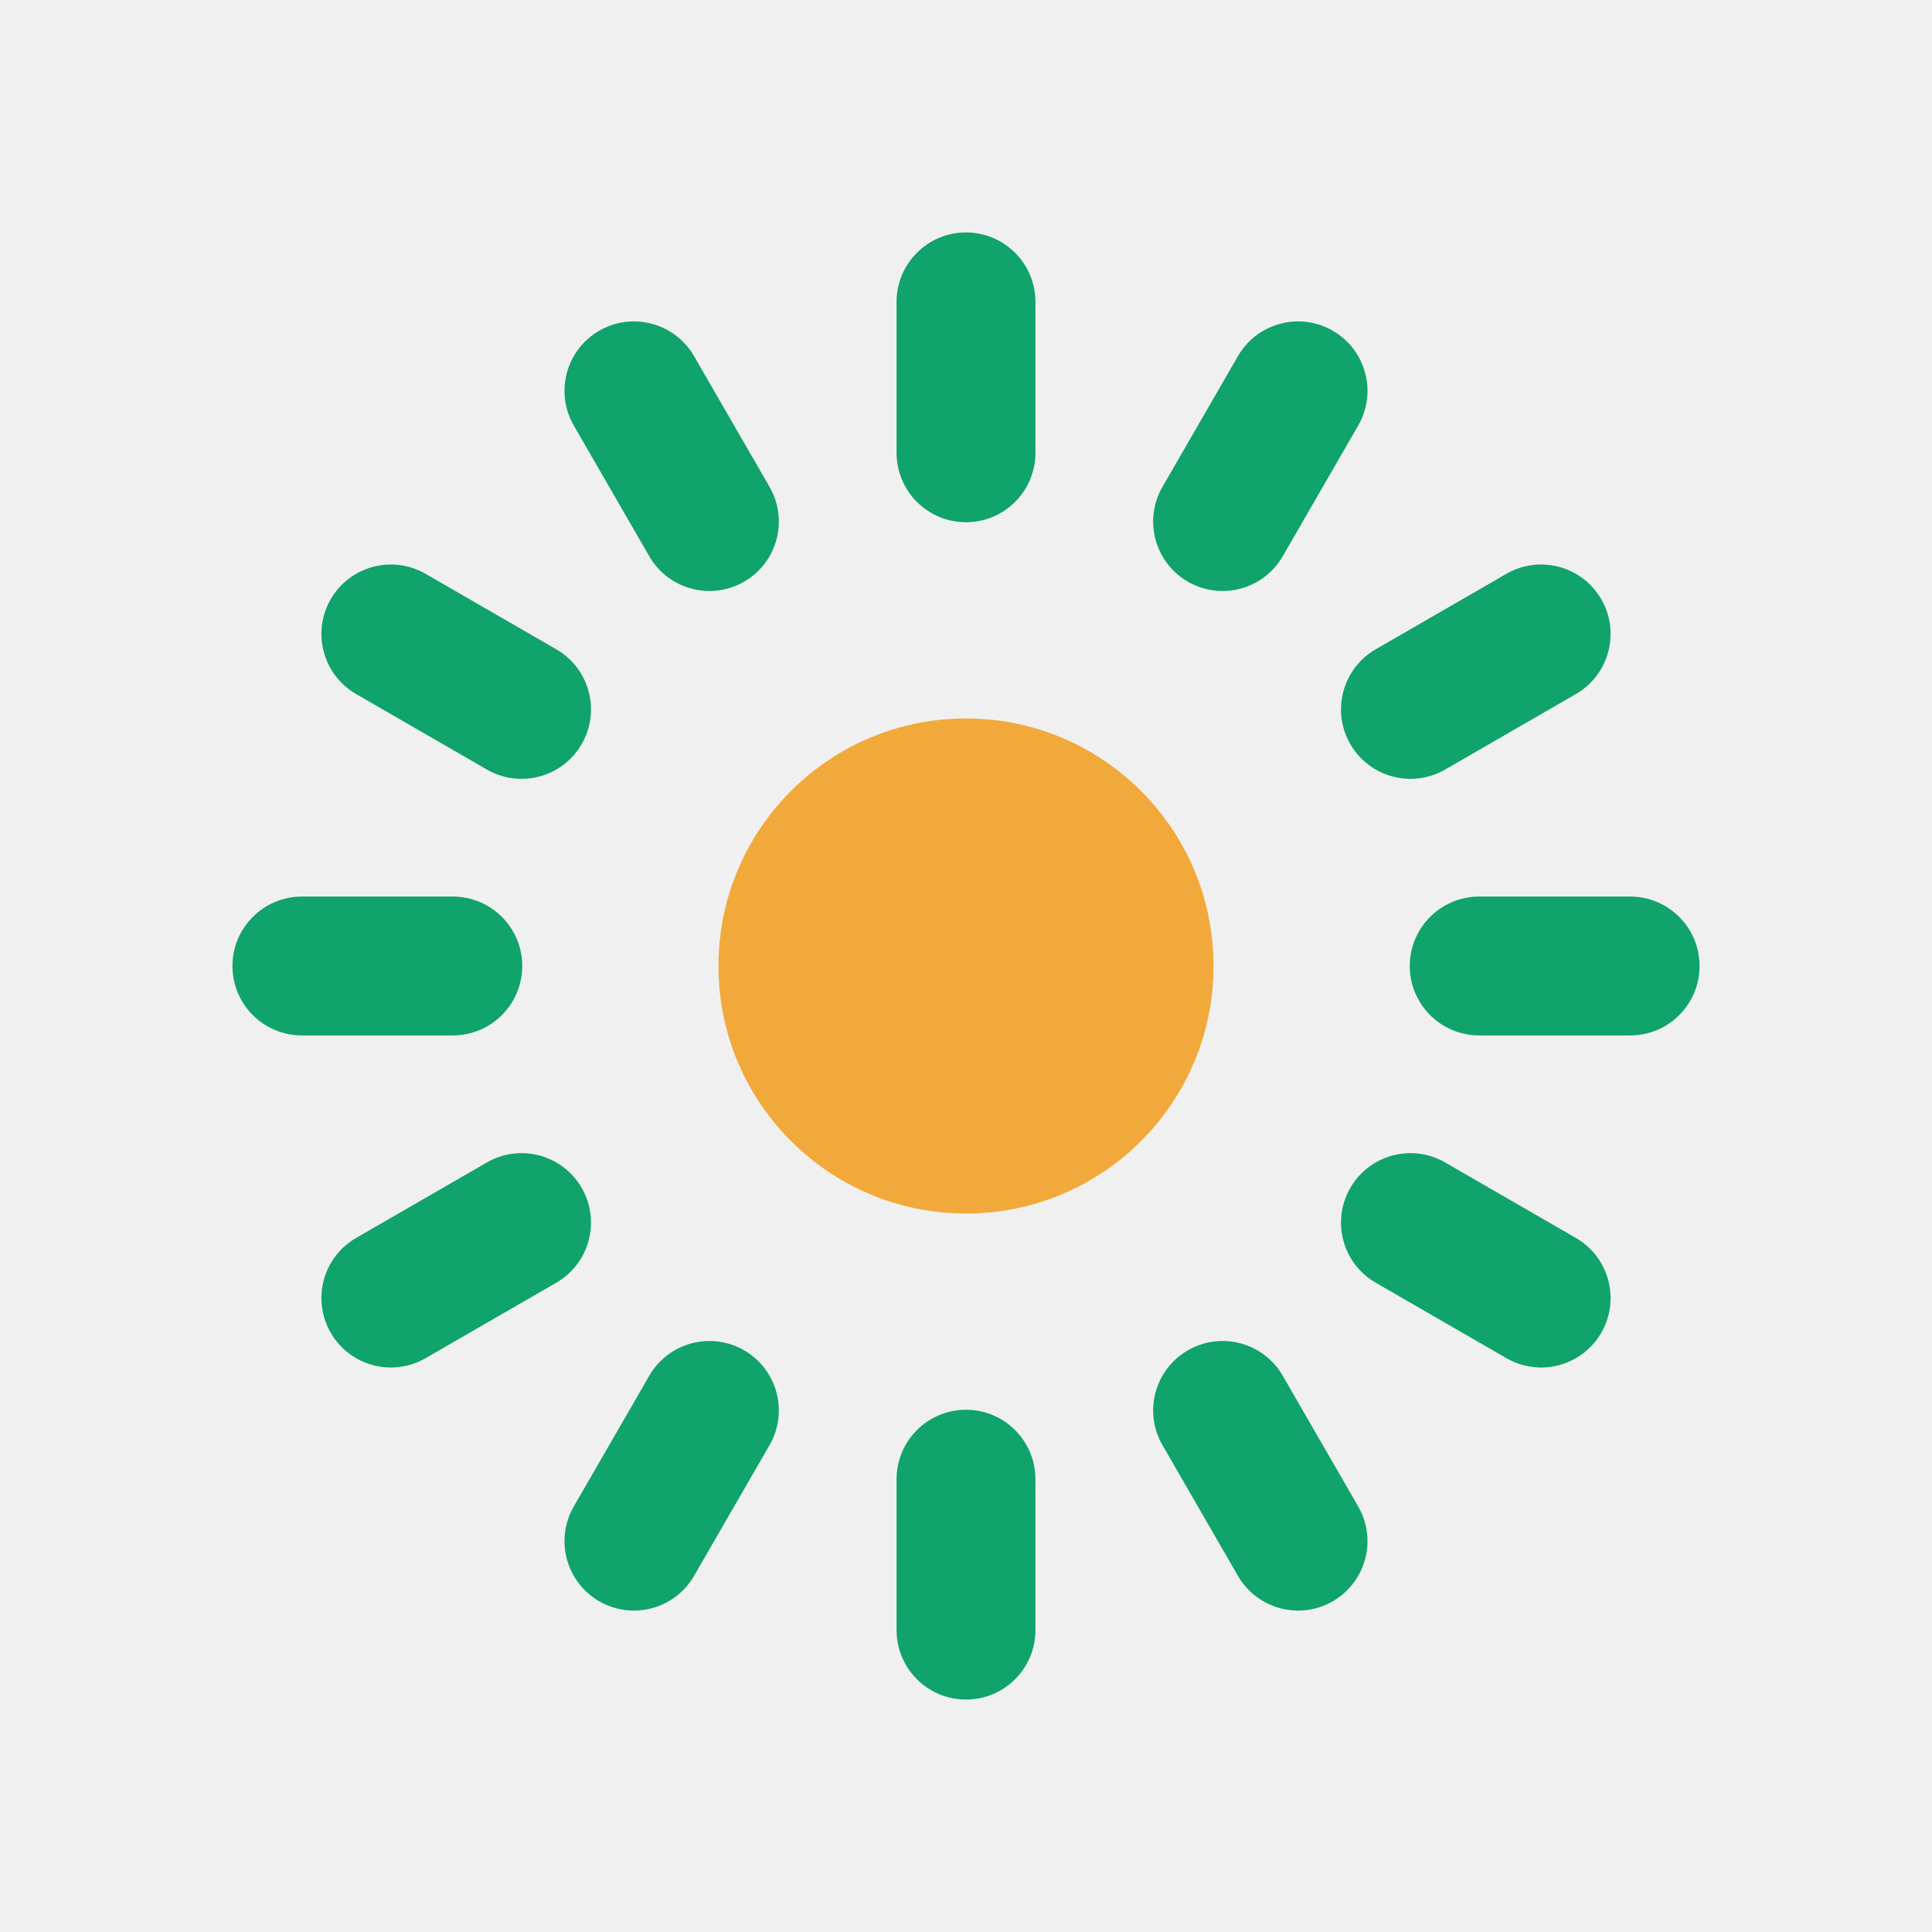
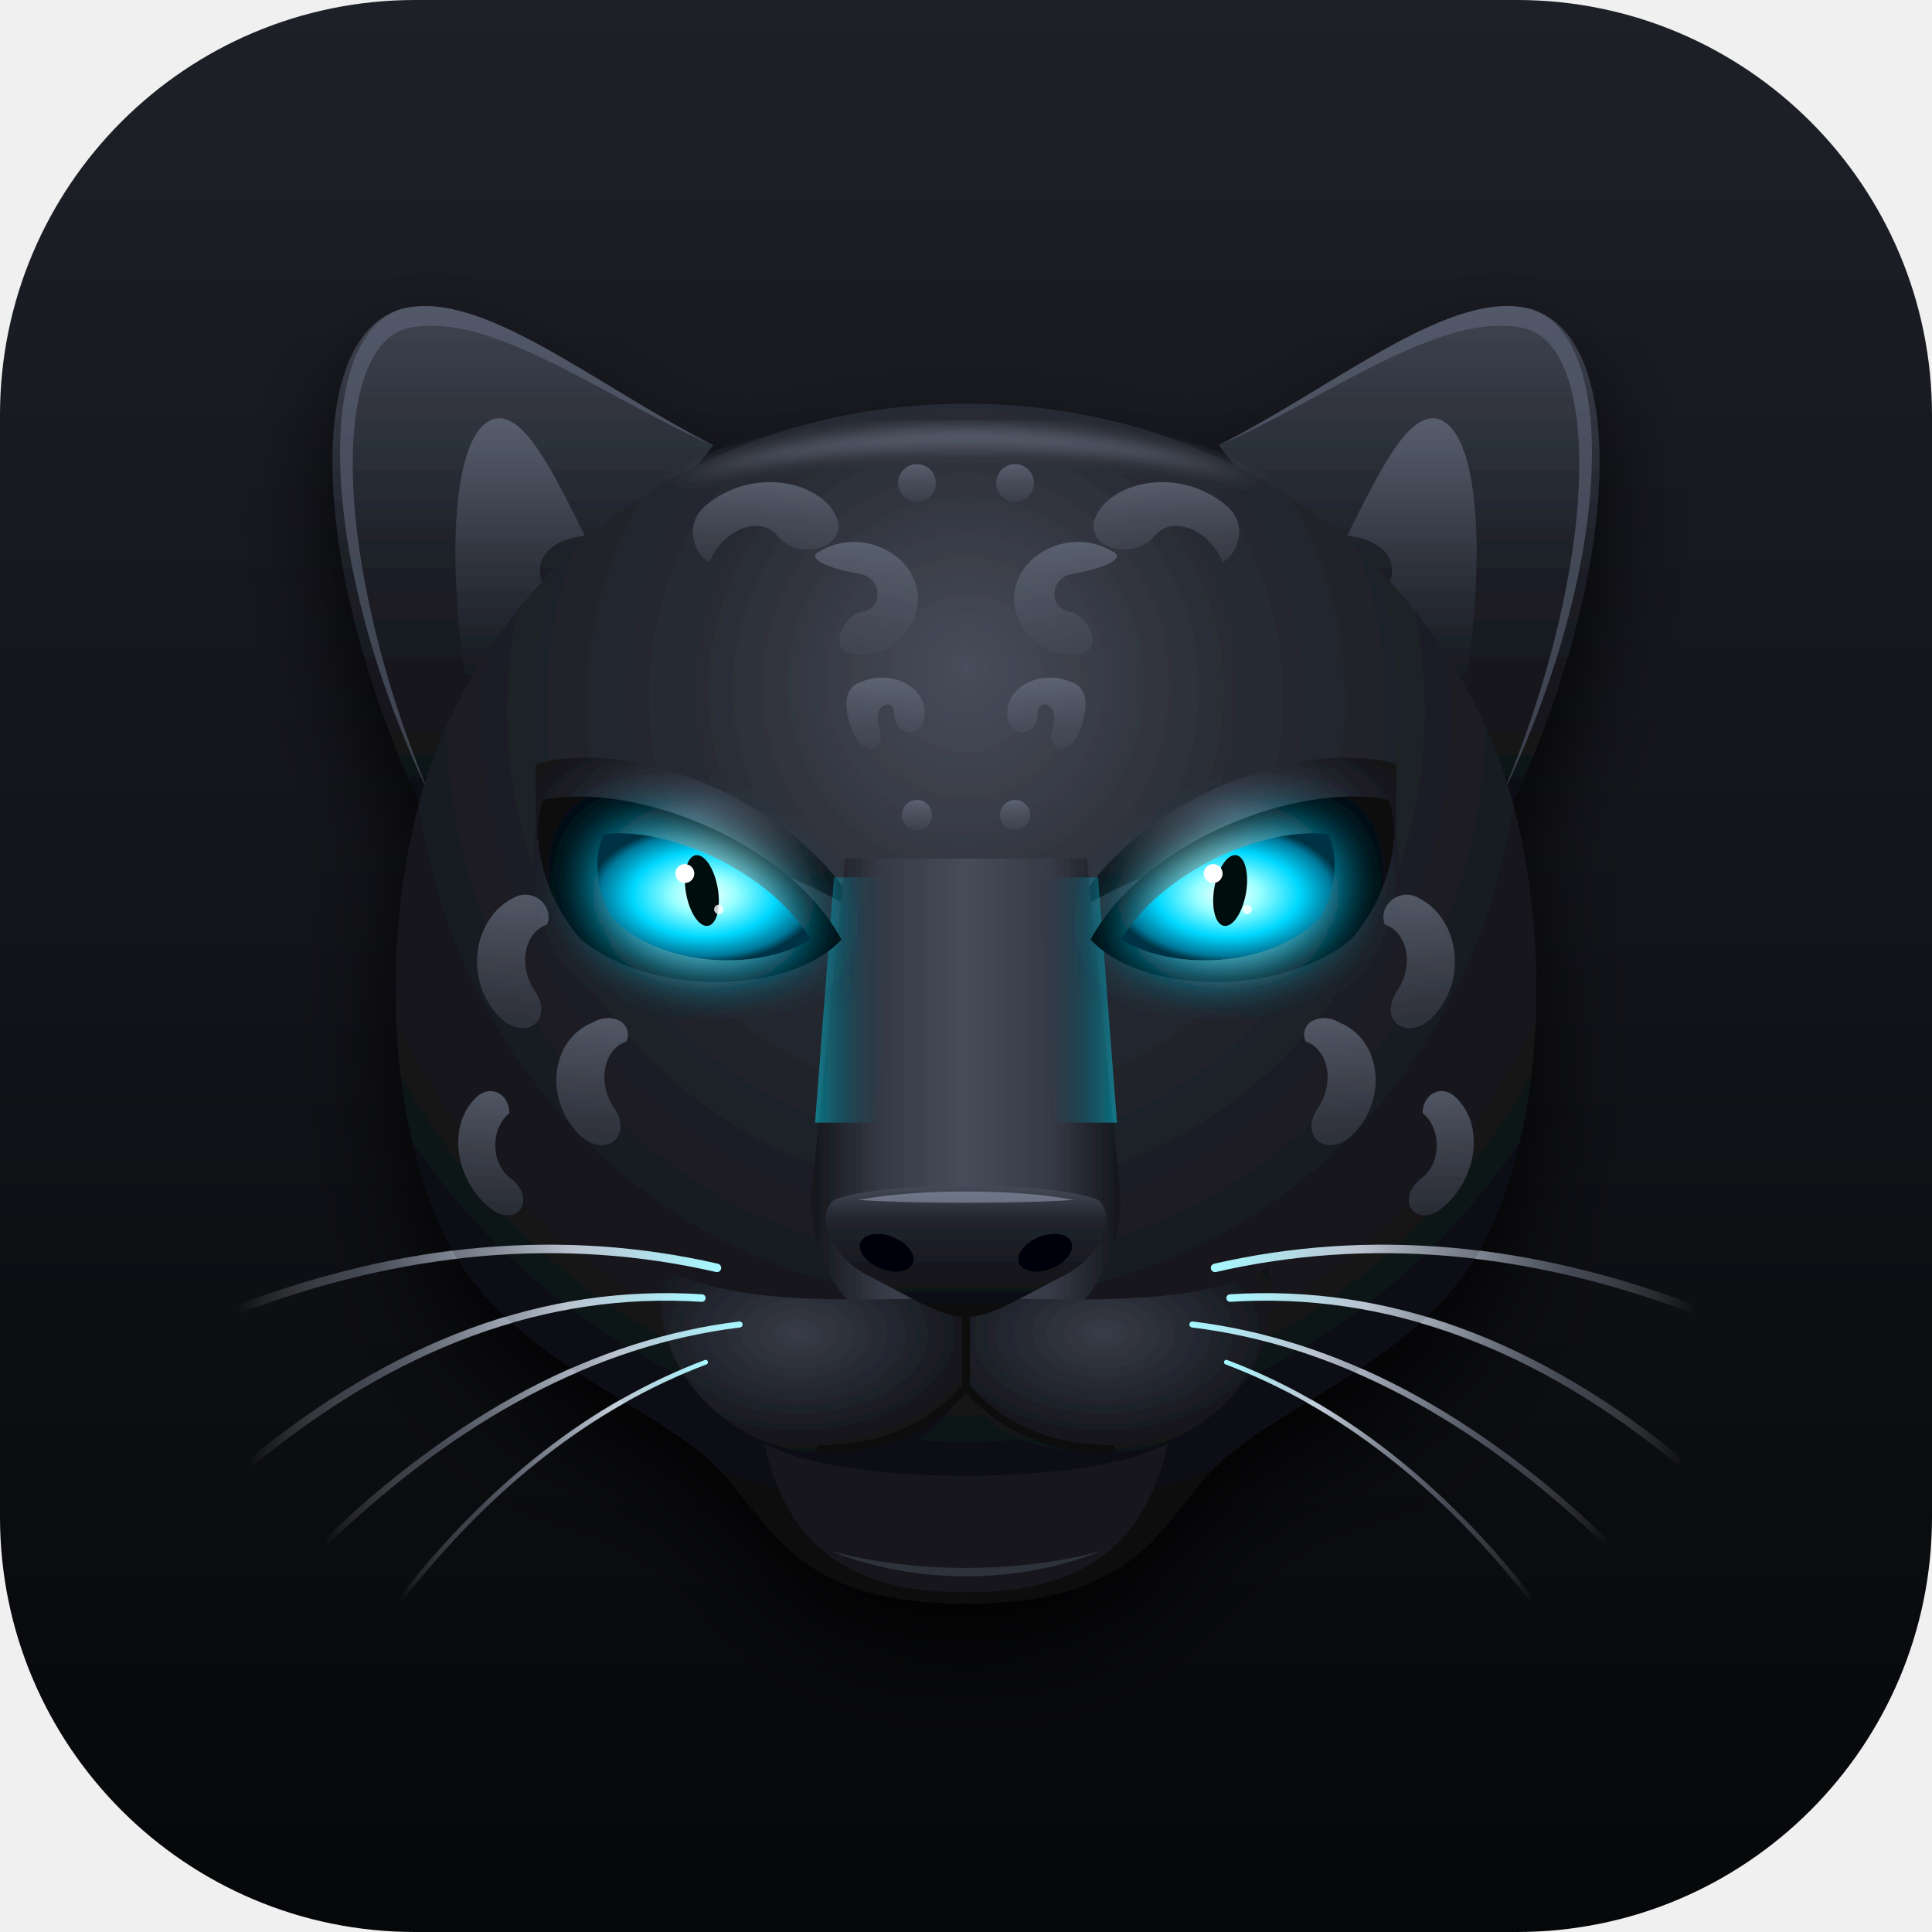
- <svg xmlns="http://www.w3.org/2000/svg" viewBox="0 0 64 64">
-   <rect x="29.7" y="7.7" width="4.6" height="9.6" rx="2.3" fill="#10A36B" transform="rotate(-90 32 32)" />
-   <rect x="29.7" y="7.7" width="4.6" height="9.6" rx="2.3" fill="#10A36B" transform="rotate(-60 32 32)" />
-   <rect x="29.7" y="7.7" width="4.6" height="9.6" rx="2.3" fill="#10A36B" transform="rotate(-30 32 32)" />
-   <rect x="29.7" y="7.7" width="4.6" height="9.6" rx="2.3" fill="#10A36B" transform="rotate(0 32 32)" />
-   <rect x="29.7" y="7.7" width="4.6" height="9.6" rx="2.3" fill="#10A36B" transform="rotate(30 32 32)" />
-   <rect x="29.7" y="7.7" width="4.6" height="9.6" rx="2.3" fill="#10A36B" transform="rotate(60 32 32)" />
-   <rect x="29.7" y="7.7" width="4.6" height="9.6" rx="2.3" fill="#10A36B" transform="rotate(90 32 32)" />
-   <rect x="29.7" y="7.7" width="4.6" height="9.6" rx="2.3" fill="#10A36B" transform="rotate(120 32 32)" />
-   <rect x="29.7" y="7.7" width="4.6" height="9.6" rx="2.3" fill="#10A36B" transform="rotate(150 32 32)" />
-   <rect x="29.7" y="7.7" width="4.6" height="9.6" rx="2.3" fill="#10A36B" transform="rotate(180 32 32)" />
-   <rect x="29.7" y="7.7" width="4.6" height="9.6" rx="2.3" fill="#10A36B" transform="rotate(210 32 32)" />
-   <rect x="29.7" y="7.7" width="4.6" height="9.6" rx="2.3" fill="#10A36B" transform="rotate(240 32 32)" />
-   <circle cx="32" cy="32" r="8.2" fill="#F2A93B" />
+ <svg xmlns="http://www.w3.org/2000/svg" viewBox="0 0 1024 1024" width="1024" height="1024">
+   <defs>
+     <linearGradient id="bgGrad" x1="50%" y1="0%" x2="50%" y2="100%">
+       <stop offset="0%" stop-color="#1E2028" />
+       <stop offset="55%" stop-color="#111217" />
+       <stop offset="100%" stop-color="#060709" />
+     </linearGradient>
+     <radialGradient id="head3D" cx="50%" cy="28%" r="65%" fx="50%" fy="22%">
+       <stop offset="0%" stop-color="#484D5B" />
+       <stop offset="35%" stop-color="#292C35" />
+       <stop offset="75%" stop-color="#17191F" />
+       <stop offset="100%" stop-color="#0C0D11" />
+     </radialGradient>
+     <radialGradient id="brow3D" cx="50%" cy="35%" r="55%">
+       <stop offset="0%" stop-color="#434856" />
+       <stop offset="65%" stop-color="#22252D" />
+       <stop offset="100%" stop-color="#121318" />
+     </radialGradient>
+     <linearGradient id="noseBridge3D" x1="0%" y1="50%" x2="100%" y2="50%">
+       <stop offset="0%" stop-color="#14161B" />
+       <stop offset="22%" stop-color="#353945" />
+       <stop offset="50%" stop-color="#474C5A" />
+       <stop offset="78%" stop-color="#353945" />
+       <stop offset="100%" stop-color="#14161B" />
+     </linearGradient>
+     <linearGradient id="cyanRimLeft" x1="0%" y1="50%" x2="100%" y2="50%">
+       <stop offset="0%" stop-color="#00E5FF" stop-opacity="0.45" />
+       <stop offset="60%" stop-color="#0099BB" stop-opacity="0.12" />
+       <stop offset="100%" stop-color="#000000" stop-opacity="0" />
+     </linearGradient>
+     <linearGradient id="cyanRimRight" x1="100%" y1="50%" x2="0%" y2="50%">
+       <stop offset="0%" stop-color="#00E5FF" stop-opacity="0.45" />
+       <stop offset="60%" stop-color="#0099BB" stop-opacity="0.12" />
+       <stop offset="100%" stop-color="#000000" stop-opacity="0" />
+     </linearGradient>
+     <radialGradient id="muzzlePad3D" cx="45%" cy="35%" r="65%">
+       <stop offset="0%" stop-color="#383C48" />
+       <stop offset="60%" stop-color="#1F222A" />
+       <stop offset="100%" stop-color="#0F1014" />
+     </radialGradient>
+     <linearGradient id="noseTip3D" x1="50%" y1="0%" x2="50%" y2="100%">
+       <stop offset="0%" stop-color="#454A58" />
+       <stop offset="25%" stop-color="#22252E" />
+       <stop offset="80%" stop-color="#111217" />
+       <stop offset="100%" stop-color="#08090B" />
+     </linearGradient>
+     <linearGradient id="earOuter3D" x1="50%" y1="0%" x2="50%" y2="100%">
+       <stop offset="0%" stop-color="#3E4350" />
+       <stop offset="50%" stop-color="#1D2027" />
+       <stop offset="100%" stop-color="#0E0F13" />
+     </linearGradient>
+     <linearGradient id="earInner3D" x1="50%" y1="0%" x2="50%" y2="100%">
+       <stop offset="0%" stop-color="#585E6E" />
+       <stop offset="55%" stop-color="#2D313B" />
+       <stop offset="100%" stop-color="#13151A" />
+     </linearGradient>
+     <radialGradient id="eyeGlowGrad" cx="50%" cy="48%" r="54%">
+       <stop offset="0%" stop-color="#FFFFFF" />
+       <stop offset="28%" stop-color="#99FFFF" />
+       <stop offset="62%" stop-color="#00D8FF" />
+       <stop offset="90%" stop-color="#007799" />
+       <stop offset="100%" stop-color="#003344" />
+     </radialGradient>
+     <linearGradient id="rosetteGrad" x1="50%" y1="0%" x2="50%" y2="100%">
+       <stop offset="0%" stop-color="#6A7182" stop-opacity="0.7" />
+       <stop offset="100%" stop-color="#454A57" stop-opacity="0.45" />
+     </linearGradient>
+     <linearGradient id="whiskerL" x1="100%" y1="50%" x2="0%" y2="50%">
+       <stop offset="0%" stop-color="#A6F7FF" stop-opacity="1" />
+       <stop offset="30%" stop-color="#D8E2F0" stop-opacity="0.85" />
+       <stop offset="75%" stop-color="#8C96A8" stop-opacity="0.4" />
+       <stop offset="100%" stop-color="#FFFFFF" stop-opacity="0" />
+     </linearGradient>
+     <linearGradient id="whiskerR" x1="0%" y1="50%" x2="100%" y2="50%">
+       <stop offset="0%" stop-color="#A6F7FF" stop-opacity="1" />
+       <stop offset="30%" stop-color="#D8E2F0" stop-opacity="0.85" />
+       <stop offset="75%" stop-color="#8C96A8" stop-opacity="0.4" />
+       <stop offset="100%" stop-color="#FFFFFF" stop-opacity="0" />
+     </linearGradient>
+     <filter id="dropShadow3D" x="-20%" y="-20%" width="140%" height="140%">
+       <feDropShadow dx="0" dy="28" stdDeviation="26" flood-color="#000000" flood-opacity="0.85" />
+     </filter>
+     <filter id="eyeBloom" x="-45%" y="-45%" width="190%" height="190%">
+       <feGaussianBlur stdDeviation="16" result="blur1" />
+       <feGaussianBlur stdDeviation="6" result="blur2" />
+       <feMerge>
+         <feMergeNode in="blur1" />
+         <feMergeNode in="blur2" />
+         <feMergeNode in="SourceGraphic" />
+       </feMerge>
+     </filter>
+     <filter id="softHighlight" x="-10%" y="-10%" width="120%" height="120%">
+       <feGaussianBlur stdDeviation="4" />
+     </filter>
+   </defs>
+   <rect width="1024" height="1024" rx="220" fill="url(#bgGrad)" />
+   <g filter="url(#dropShadow3D)">
+     <g id="ears">
+       <path d="M 225 432 C 165 305, 160 180, 212 164 C 254 152, 315 204, 378 236 Z" fill="url(#earOuter3D)" />
+       <path d="M 212 164 C 254 152, 315 204, 378 236 C 322 212, 260 164, 216 174 C 175 184, 176 298, 228 422 C 170 302, 165 180, 212 164 Z" fill="#636A7D" opacity="0.55" />
+       <path d="M 248 368 C 236 295, 240 228, 262 222 C 278 218, 294 252, 310 284 C 288 286, 278 302, 294 318 C 272 328, 258 346, 248 368 Z" fill="url(#earInner3D)" />
+       <path d="M 799 432 C 859 305, 864 180, 812 164 C 770 152, 709 204, 646 236 Z" fill="url(#earOuter3D)" />
+       <path d="M 812 164 C 770 152, 709 204, 646 236 C 702 212, 764 164, 808 174 C 849 184, 848 298, 796 422 C 854 302, 859 180, 812 164 Z" fill="#636A7D" opacity="0.55" />
+       <path d="M 776 368 C 788 295, 784 228, 762 222 C 746 218, 730 252, 714 284 C 736 286, 746 302, 730 318 C 752 328, 766 346, 776 368 Z" fill="url(#earInner3D)" />
+     </g>
+     <path d="M 512 214 C 625 214, 735 270, 788 386 C 818 452, 828 572, 788 656 C 758 716, 692 738, 650 772 C 616 802, 610 850, 512 850 C 414 850, 408 802, 374 772 C 332 738, 266 716, 236 656 C 196 572, 206 452, 236 386 C 289 270, 399 214, 512 214 Z" fill="url(#head3D)" />
+     <path d="M 355 256 C 445 216, 579 216, 669 256 C 585 232, 439 232, 355 256 Z" fill="#7D8599" opacity="0.5" filter="url(#softHighlight)" />
+     <g id="rosettes" fill="url(#rosetteGrad)">
+       <path d="M 435 292 C 455 280, 482 292, 486 312 C 490 332, 470 352, 450 346 C 440 344, 446 326, 458 324 C 468 322, 468 306, 455 304 C 442 302, 425 296, 435 292 Z" />
+       <path d="M 589 292 C 569 280, 542 292, 538 312 C 534 332, 554 352, 574 346 C 584 344, 578 326, 566 324 C 556 322, 556 306, 569 304 C 582 302, 599 296, 589 292 Z" />
+       <path d="M 374 268 C 400 246, 438 256, 444 276 C 448 290, 424 298, 412 284 C 402 272, 382 282, 376 298 C 368 294, 362 278, 374 268 Z" />
+       <path d="M 650 268 C 624 246, 586 256, 580 276 C 576 290, 600 298, 612 284 C 622 272, 642 282, 648 298 C 656 294, 662 278, 650 268 Z" />
+       <path d="M 455 362 C 472 354, 492 364, 490 380 C 488 392, 474 390, 474 378 C 474 370, 462 372, 466 386 C 470 398, 458 402, 452 388 C 448 378, 446 366, 455 362 Z" />
+       <path d="M 569 362 C 552 354, 532 364, 534 380 C 536 392, 550 390, 550 378 C 550 370, 562 372, 558 386 C 554 398, 566 402, 572 388 C 576 378, 578 366, 569 362 Z" />
+       <circle cx="486" cy="256" r="10" />
+       <circle cx="538" cy="256" r="10" />
+       <circle cx="486" cy="432" r="8" />
+       <circle cx="538" cy="432" r="8" />
+       <path d="M 272 476 C 252 486, 246 516, 262 536 C 276 554, 294 542, 284 526 C 274 512, 278 494, 290 490 C 294 480, 282 470, 272 476 Z" />
+       <path d="M 314 542 C 294 550, 288 578, 304 598 C 318 616, 336 604, 326 588 C 316 574, 320 556, 332 552 C 336 542, 324 536, 314 542 Z" />
+       <path d="M 252 582 C 236 598, 242 628, 262 642 C 276 650, 284 634, 270 624 C 260 616, 260 598, 270 590 C 270 580, 260 574, 252 582 Z" />
+       <path d="M 752 476 C 772 486, 778 516, 762 536 C 748 554, 730 542, 740 526 C 750 512, 746 494, 734 490 C 730 480, 742 470, 752 476 Z" />
+       <path d="M 710 542 C 730 550, 736 578, 720 598 C 706 616, 688 604, 698 588 C 708 574, 704 556, 692 552 C 688 542, 700 536, 710 542 Z" />
+       <path d="M 772 582 C 788 598, 782 628, 762 642 C 748 650, 740 634, 754 624 C 764 616, 764 598, 754 590 C 754 580, 764 574, 772 582 Z" />
+     </g>
+     <g id="brows">
+       <path d="M 284 405 C 335 390, 425 425, 456 485 C 425 462, 345 435, 284 445 Z" fill="url(#brow3D)" />
+       <path d="M 740 405 C 689 390, 599 425, 568 485 C 599 462, 679 435, 740 445 Z" fill="url(#brow3D)" />
+     </g>
+     <g id="muzzle">
+       <path d="M 448 455 L 576 455 L 594 635 C 594 685, 555 718, 512 718 C 469 718, 430 685, 430 635 Z" fill="url(#noseBridge3D)" />
+       <path d="M 442 465 L 475 465 L 465 595 L 432 595 Z" fill="url(#cyanRimLeft)" />
+       <path d="M 582 465 L 549 465 L 559 595 L 592 595 Z" fill="url(#cyanRimRight)" />
+       <path d="M 405 765 C 445 788, 579 788, 619 765 C 606 824, 568 844, 512 844 C 456 844, 418 824, 405 765 Z" fill="#14161C" />
+       <path d="M 440 822 C 485 840, 539 840, 584 822 C 540 834, 484 834, 440 822 Z" fill="#464B59" opacity="0.5" />
+       <path d="M 352 672 C 340 726, 392 782, 466 770 C 492 765, 506 748, 512 732 L 512 688 C 462 688, 392 694, 352 672 Z" fill="url(#muzzlePad3D)" />
+       <path d="M 672 672 C 684 726, 632 782, 558 770 C 532 765, 518 748, 512 732 L 512 688 C 562 688, 632 694, 672 672 Z" fill="url(#muzzlePad3D)" />
+       <path d="M 512 692 L 512 735 C 495 755, 470 768, 435 768" stroke="#08090C" stroke-width="4" fill="none" stroke-linecap="round" />
+       <path d="M 512 735 C 529 755, 554 768, 589 768" stroke="#08090C" stroke-width="4" fill="none" stroke-linecap="round" />
+       <path d="M 442 636 C 465 626, 559 626, 582 636 C 592 644, 584 666, 564 676 C 544 686, 526 698, 512 698 C 498 698, 480 686, 460 676 C 440 666, 432 644, 442 636 Z" fill="url(#noseTip3D)" />
+       <path d="M 455 636 C 485 630, 539 630, 569 636 C 540 638, 484 638, 455 636 Z" fill="#7D8599" opacity="0.75" />
+       <ellipse cx="470" cy="664" rx="15" ry="9" transform="rotate(22 470 664)" fill="#050608" />
+       <ellipse cx="554" cy="664" rx="15" ry="9" transform="rotate(-22 554 664)" fill="#050608" />
+     </g>
+     <g id="eyes">
+       <path d="M 288 424 C 336 414, 418 446, 446 498 C 418 528, 344 528, 308 498 C 290 478, 280 446, 288 424 Z" fill="#07080B" />
+       <path d="M 736 424 C 688 414, 606 446, 578 498 C 606 528, 680 528, 716 498 C 734 478, 744 446, 736 424 Z" fill="#07080B" />
+       <g filter="url(#eyeBloom)">
+         <path d="M 320 442 C 355 438, 408 462, 430 498 C 400 516, 348 512, 324 486 C 316 472, 314 454, 320 442 Z" fill="url(#eyeGlowGrad)" />
+         <path d="M 704 442 C 669 438, 616 462, 594 498 C 624 516, 676 512, 700 486 C 708 472, 710 454, 704 442 Z" fill="url(#eyeGlowGrad)" />
+       </g>
+       <ellipse cx="372" cy="472" rx="8.5" ry="19" transform="rotate(-10 372 472)" fill="#04070A" />
+       <circle cx="363" cy="463" r="5" fill="#FFFFFF" />
+       <circle cx="381" cy="482" r="2.5" fill="#FFFFFF" opacity="0.8" />
+       <ellipse cx="652" cy="472" rx="8.5" ry="19" transform="rotate(10 652 472)" fill="#04070A" />
+       <circle cx="643" cy="463" r="5" fill="#FFFFFF" />
+       <circle cx="661" cy="482" r="2.5" fill="#FFFFFF" opacity="0.8" />
+     </g>
+     <g id="whiskers" fill="none" stroke-linecap="round">
+       <path d="M 380 672 Q 258 644 126 694" stroke="url(#whiskerL)" stroke-width="4.5" />
+       <path d="M 372 688 Q 248 680 132 776" stroke="url(#whiskerL)" stroke-width="4" />
+       <path d="M 392 702 Q 278 716 172 818" stroke="url(#whiskerL)" stroke-width="3.2" />
+       <path d="M 374 722 Q 284 756 212 848" stroke="url(#whiskerL)" stroke-width="2.5" />
+       <path d="M 644 672 Q 766 644 898 694" stroke="url(#whiskerR)" stroke-width="4.5" />
+       <path d="M 652 688 Q 776 680 892 776" stroke="url(#whiskerR)" stroke-width="4" />
+       <path d="M 632 702 Q 746 716 852 818" stroke="url(#whiskerR)" stroke-width="3.2" />
+       <path d="M 650 722 Q 740 756 812 848" stroke="url(#whiskerR)" stroke-width="2.5" />
+     </g>
+   </g>
</svg>
